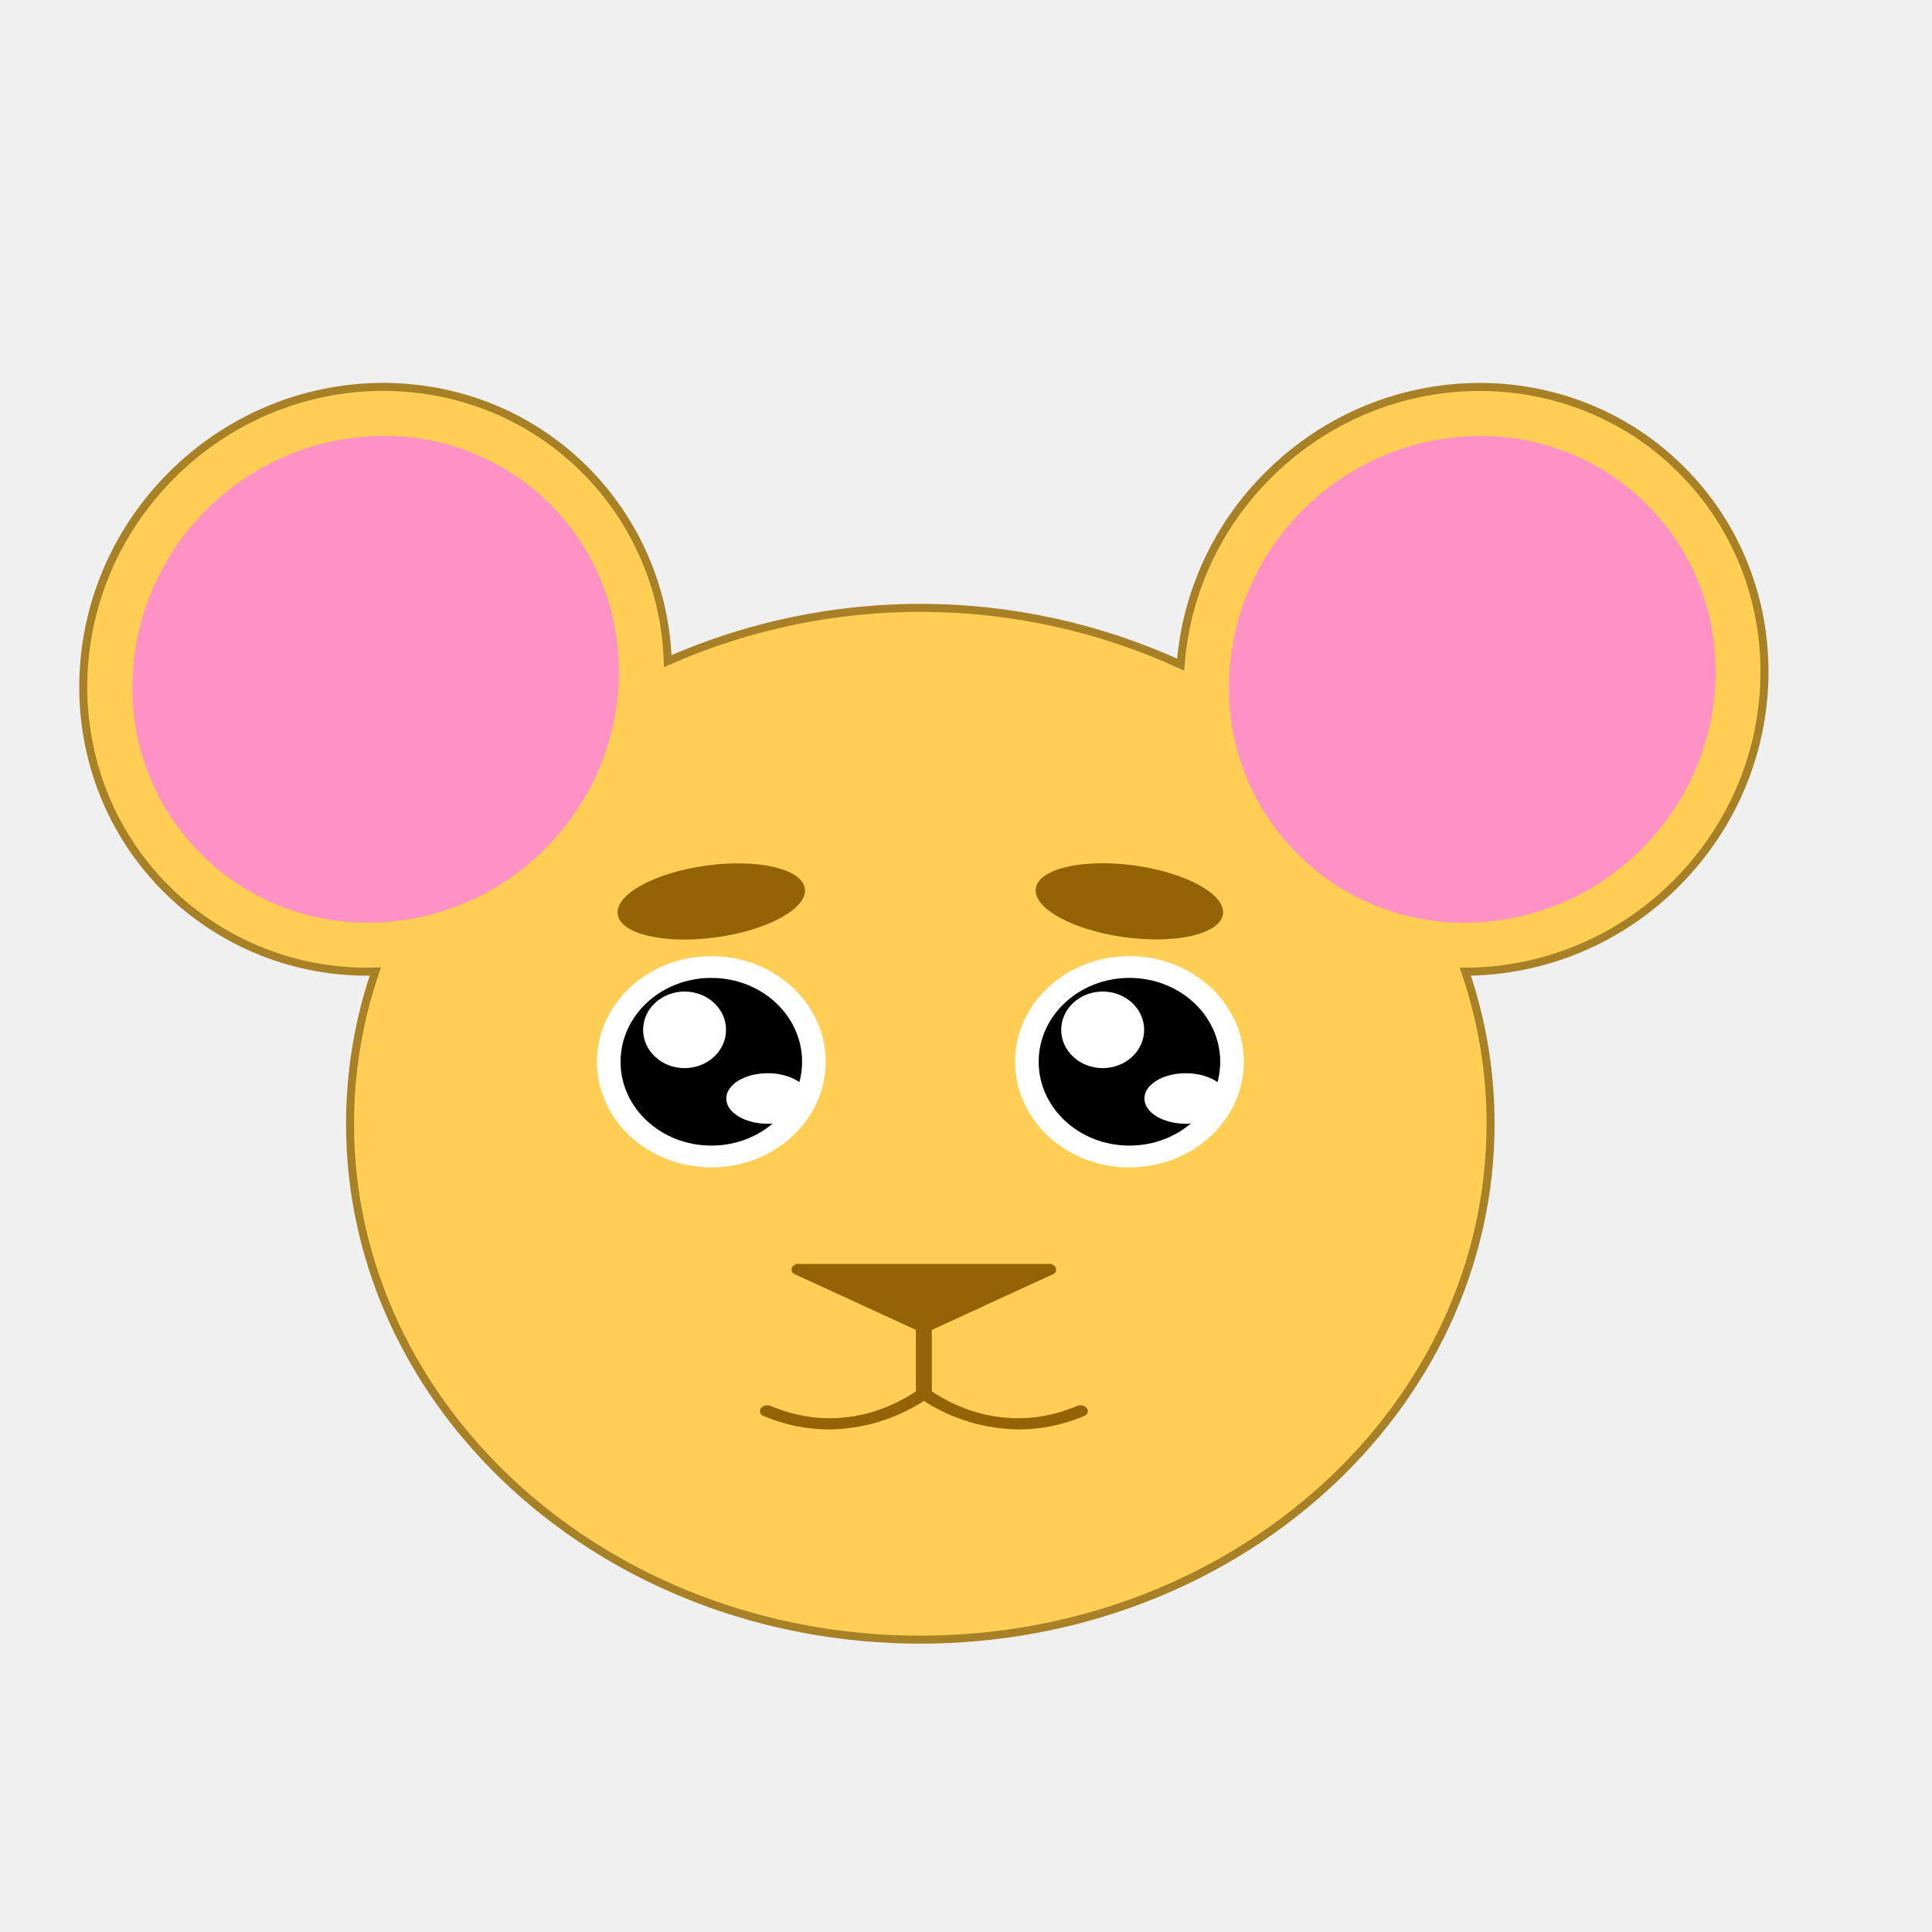
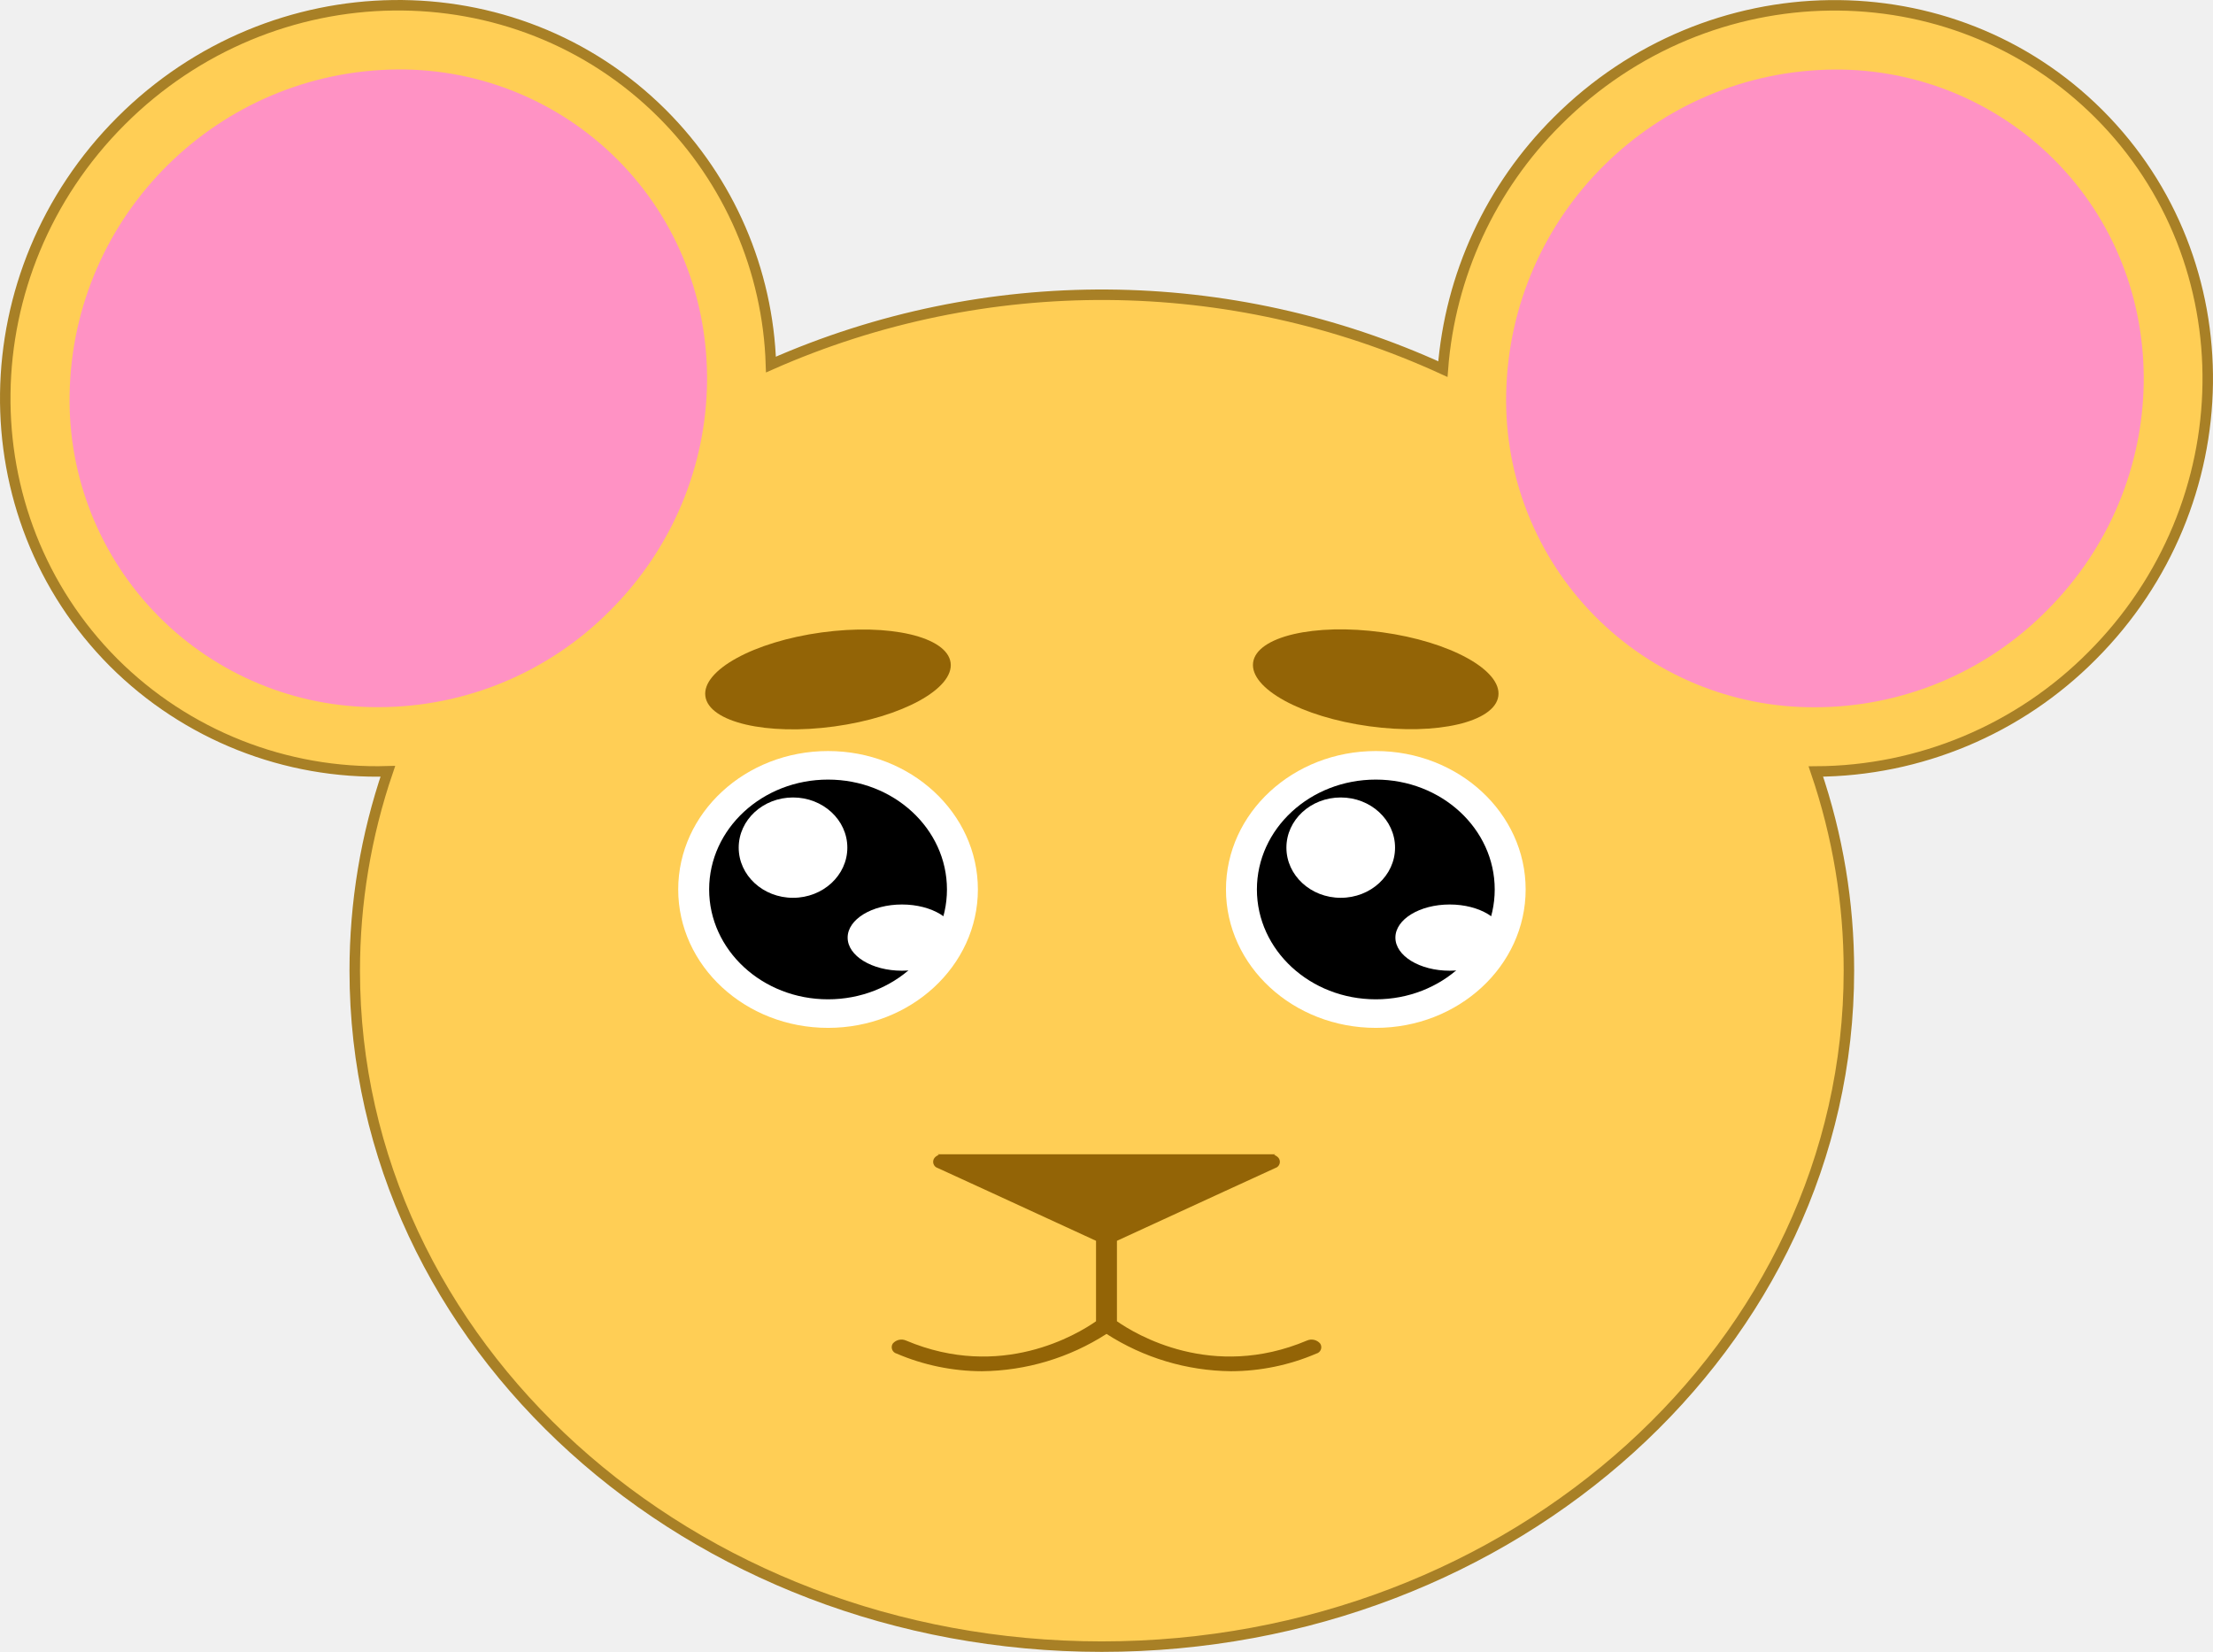
- <svg xmlns="http://www.w3.org/2000/svg" viewBox="0 0 500 500">
-   <defs>
-     <style>
-       .cls-1 {
-         fill: #ffce55;
-         stroke: #a88026;
-         stroke-miterlimit: 10;
-         stroke-width: 2.07px;
-       }
- 
-       .cls-2 {
-         fill: #fff;
-       }
- 
-       .cls-3 {
-         fill: #936406;
-       }
- 
-       .cls-4 {
-         fill: #ff92c4;
-       }
-     </style>
-   </defs>
-   <g id="Mouse">
-     <path class="cls-1" d="M433.8,228.62c29.92-29.93,30.54-77.83,1.37-107s-77.07-28.55-107,1.38a77.43,77.43,0,0,0-22.62,49,161.83,161.83,0,0,0-132.74-.9,73.38,73.38,0,0,0-21.43-49.52C122.22,92.44,74.32,93.06,44.4,123S13.86,200.81,43,230a73.6,73.6,0,0,0,54.13,21.44,121.7,121.7,0,0,0-6.54,39.41c0,73.72,66.07,133.49,147.58,133.49s147.59-59.77,147.59-133.49a121.45,121.45,0,0,0-6.53-39.37A77.39,77.39,0,0,0,433.8,228.62Z" />
-     <g>
-       <ellipse class="cls-2" cx="184.09" cy="274.78" rx="29.6" ry="27.34" />
-       <ellipse cx="184.09" cy="274.78" rx="23.49" ry="21.7" />
-       <ellipse class="cls-2" cx="177.17" cy="266.52" rx="10.73" ry="9.91" />
-       <ellipse class="cls-2" cx="198.69" cy="284.29" rx="10.73" ry="6.54" />
+ <svg xmlns="http://www.w3.org/2000/svg" width="437.176" height="326.283" viewBox="0 0 437.176 326.283">
+   <g id="Mouse" transform="translate(-20.51 -99.092)">
+     <path id="Path_63" data-name="Path 63" d="M433.8,228.62c29.92-29.93,30.54-77.83,1.37-107s-77.07-28.55-107,1.38a77.43,77.43,0,0,0-22.62,49,161.83,161.83,0,0,0-132.74-.9,73.38,73.38,0,0,0-21.43-49.52C122.22,92.44,74.32,93.06,44.4,123S13.86,200.81,43,230a73.6,73.6,0,0,0,54.13,21.44,121.7,121.7,0,0,0-6.54,39.41c0,73.72,66.07,133.49,147.58,133.49s147.59-59.77,147.59-133.49a121.451,121.451,0,0,0-6.53-39.37A77.39,77.39,0,0,0,433.8,228.62Z" fill="#ffce55" stroke="#a88026" stroke-miterlimit="10" stroke-width="2.07" />
+     <g id="Group_32" data-name="Group 32">
+       <ellipse id="Ellipse_79" data-name="Ellipse 79" cx="29.6" cy="27.34" rx="29.6" ry="27.34" transform="translate(154.49 247.44)" fill="#fff" />
+       <ellipse id="Ellipse_80" data-name="Ellipse 80" cx="23.49" cy="21.7" rx="23.49" ry="21.7" transform="translate(160.6 253.08)" />
+       <ellipse id="Ellipse_81" data-name="Ellipse 81" cx="10.73" cy="9.91" rx="10.73" ry="9.91" transform="translate(166.44 256.61)" fill="#fff" />
+       <ellipse id="Ellipse_82" data-name="Ellipse 82" cx="10.73" cy="6.54" rx="10.73" ry="6.54" transform="translate(187.96 277.75)" fill="#fff" />
    </g>
-     <g>
-       <ellipse class="cls-2" cx="292.3" cy="274.78" rx="29.6" ry="27.34" />
-       <ellipse cx="292.3" cy="274.78" rx="23.49" ry="21.7" />
-       <ellipse class="cls-2" cx="285.37" cy="266.52" rx="10.73" ry="9.91" />
-       <ellipse class="cls-2" cx="306.9" cy="284.29" rx="10.73" ry="6.54" />
+     <g id="Group_33" data-name="Group 33">
+       <ellipse id="Ellipse_83" data-name="Ellipse 83" cx="29.6" cy="27.34" rx="29.6" ry="27.34" transform="translate(262.7 247.44)" fill="#fff" />
+       <ellipse id="Ellipse_84" data-name="Ellipse 84" cx="23.49" cy="21.7" rx="23.49" ry="21.7" transform="translate(268.81 253.08)" />
+       <ellipse id="Ellipse_85" data-name="Ellipse 85" cx="10.73" cy="9.91" rx="10.73" ry="9.91" transform="translate(274.64 256.61)" fill="#fff" />
+       <ellipse id="Ellipse_86" data-name="Ellipse 86" cx="10.73" cy="6.54" rx="10.73" ry="6.54" transform="translate(296.17 277.75)" fill="#fff" />
    </g>
-     <path class="cls-3" d="M281.3,364.46a2.25,2.25,0,0,0-2.6-.58c-18.75,7.92-33.87-1.24-37.54-3.81V344.18c14.9-6.88,31.27-14.36,31.27-14.37a1.28,1.28,0,0,0,.66-2,1.94,1.94,0,0,0-.88-.59l.27-.13H205.71l.27.13a1.85,1.85,0,0,0-.87.59,1.28,1.28,0,0,0,.66,2s16.36,7.49,31.26,14.37v15.89c-3.67,2.57-18.78,11.73-37.53,3.81a2.26,2.26,0,0,0-2.61.58,1.31,1.31,0,0,0,.75,2,43.06,43.06,0,0,0,16.86,3.48,46.36,46.36,0,0,0,24.6-7.37,46.32,46.32,0,0,0,24.59,7.37,43,43,0,0,0,16.86-3.48A1.3,1.3,0,0,0,281.3,364.46Z" />
-     <ellipse class="cls-3" cx="184.09" cy="233.28" rx="24.45" ry="9.37" transform="translate(-29.97 27.16) rotate(-7.8)" />
-     <ellipse class="cls-3" cx="292.3" cy="233.28" rx="9.37" ry="24.45" transform="translate(21.49 491.2) rotate(-82.2)" />
-     <path class="cls-4" d="M95.26,238.77a60.66,60.66,0,0,1-61-61.84,65.35,65.35,0,0,1,64.92-64.12,60.69,60.69,0,0,1,43.27,17.77c24.18,24.17,23.56,64.12-1.37,89.06A64.41,64.41,0,0,1,95.26,238.77Z" />
-     <path class="cls-4" d="M379.05,238.79a60.67,60.67,0,0,1-61-61.85A65.34,65.34,0,0,1,383,112.83a60.76,60.76,0,0,1,43.27,17.76c24.17,24.18,23.56,64.13-1.38,89.06A64.42,64.42,0,0,1,379.05,238.79Z" />
+     <path id="Path_64" data-name="Path 64" d="M281.3,364.46a2.25,2.25,0,0,0-2.6-.58c-18.75,7.92-33.87-1.24-37.54-3.81V344.18c14.9-6.88,31.27-14.36,31.27-14.37a1.28,1.28,0,0,0,.66-2,1.94,1.94,0,0,0-.88-.59l.27-.13H205.71l.27.13a1.85,1.85,0,0,0-.87.59,1.28,1.28,0,0,0,.66,2s16.36,7.49,31.26,14.37v15.89c-3.67,2.57-18.78,11.73-37.53,3.81a2.26,2.26,0,0,0-2.61.58,1.31,1.31,0,0,0,.75,2,43.059,43.059,0,0,0,16.86,3.48,46.36,46.36,0,0,0,24.6-7.37,46.32,46.32,0,0,0,24.59,7.37,43,43,0,0,0,16.86-3.48,1.3,1.3,0,0,0,.75-2Z" fill="#936406" />
+     <ellipse id="Ellipse_87" data-name="Ellipse 87" cx="24.45" cy="9.37" rx="24.45" ry="9.37" transform="translate(158.582 227.332) rotate(-7.8)" fill="#936406" />
+     <ellipse id="Ellipse_88" data-name="Ellipse 88" cx="9.37" cy="24.45" rx="9.37" ry="24.45" transform="translate(266.788 239.23) rotate(-82.2)" fill="#936406" />
+     <path id="Path_65" data-name="Path 65" d="M95.26,238.77a60.66,60.66,0,0,1-61-61.84,65.35,65.35,0,0,1,64.92-64.12,60.69,60.69,0,0,1,43.27,17.77c24.18,24.17,23.56,64.12-1.37,89.06a64.41,64.41,0,0,1-45.82,19.13Z" fill="#ff92c4" />
+     <path id="Path_66" data-name="Path 66" d="M379.05,238.79a60.67,60.67,0,0,1-61-61.85A65.34,65.34,0,0,1,383,112.83a60.76,60.76,0,0,1,43.27,17.76c24.17,24.18,23.56,64.13-1.38,89.06a64.42,64.42,0,0,1-45.84,19.14Z" fill="#ff92c4" />
  </g>
</svg>
